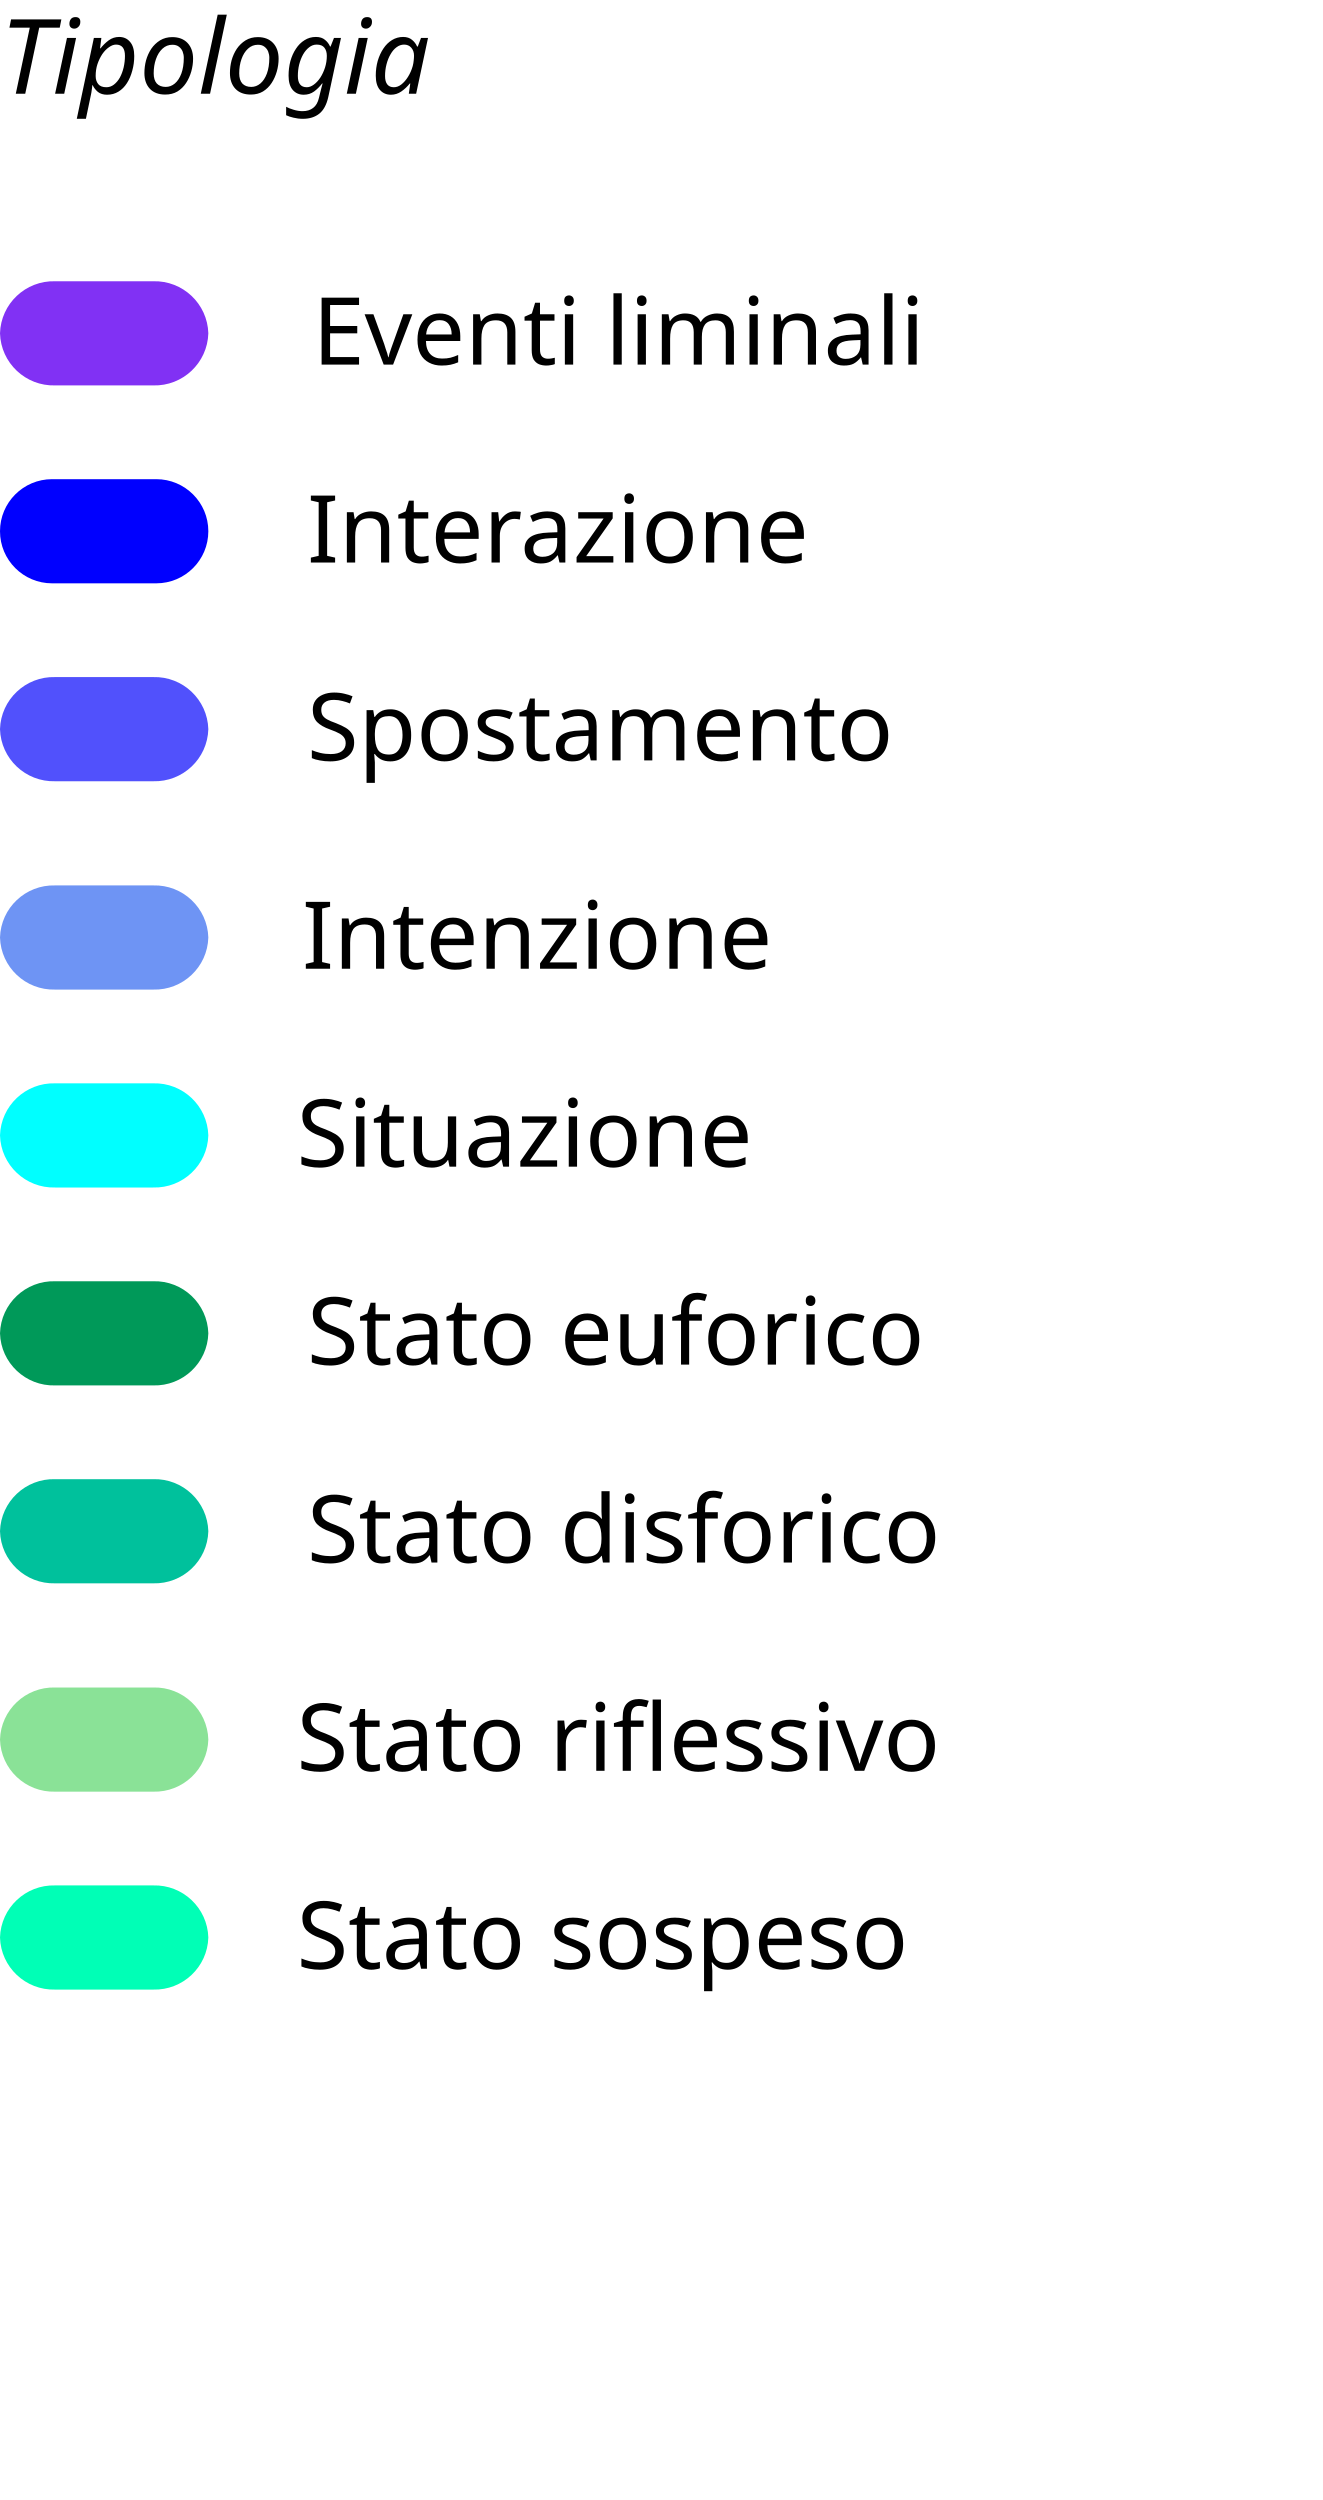
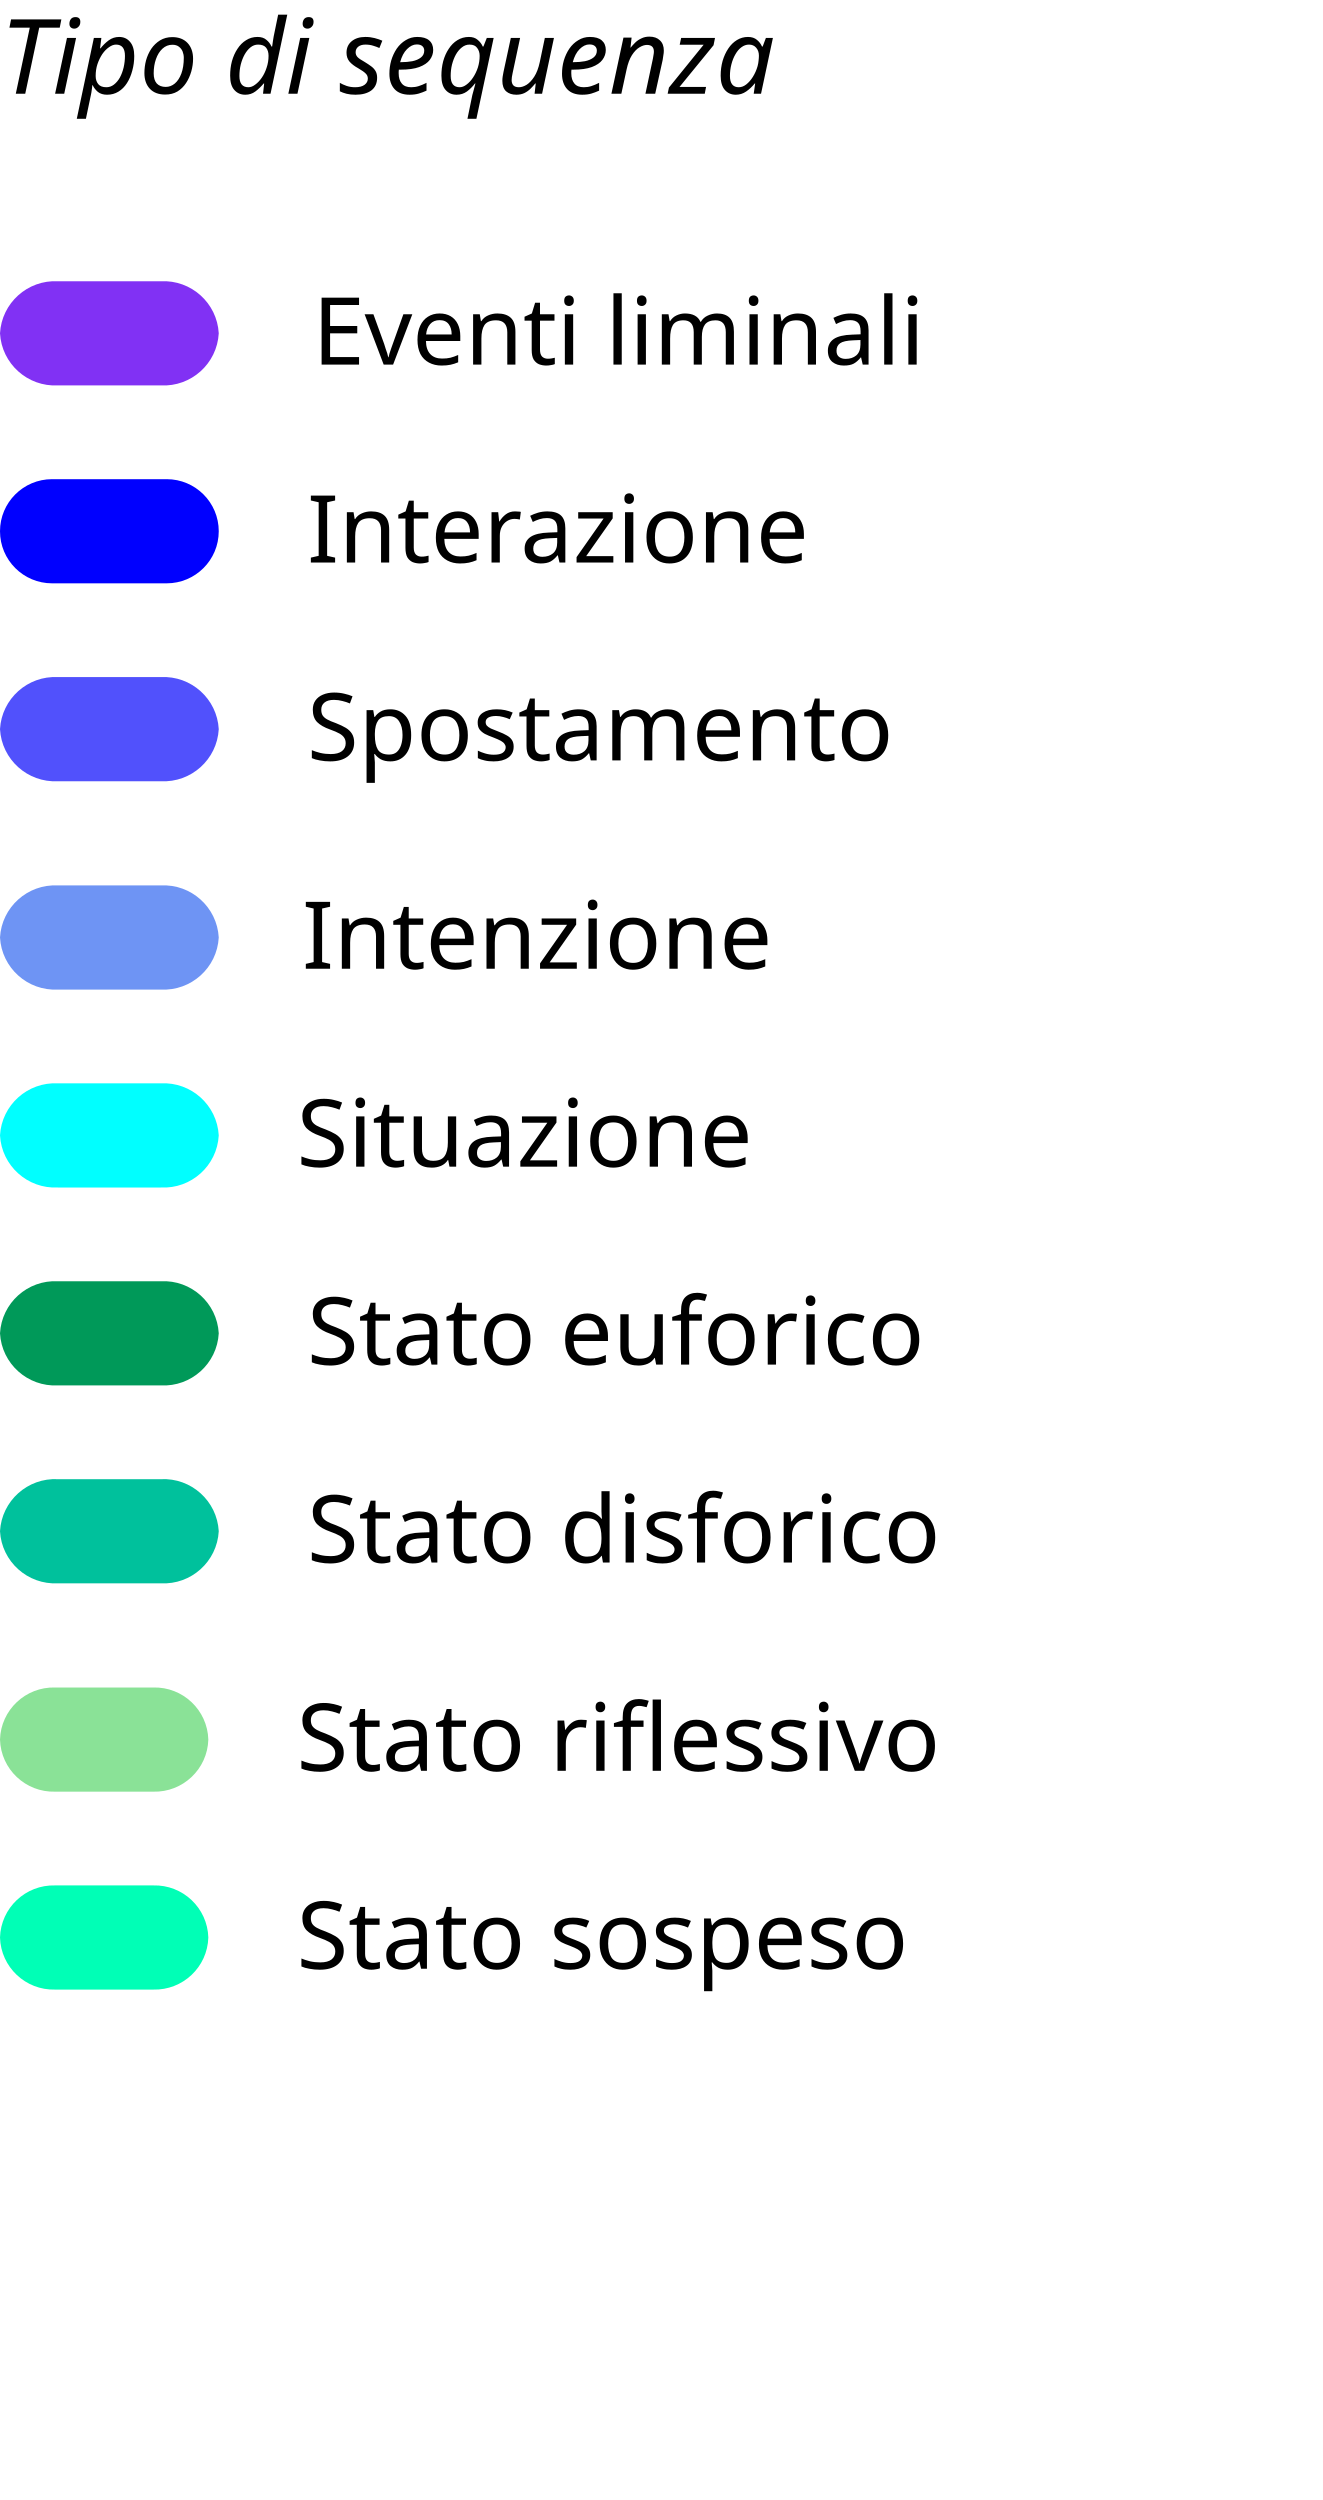
<svg xmlns="http://www.w3.org/2000/svg" width="127" height="240" viewBox="0 0 127 240">
  <defs>
    <clipPath id="clip-legenda_04">
      <rect width="127" height="240" />
    </clipPath>
  </defs>
  <g id="legenda_04" clip-path="url(#clip-legenda_04)">
    <g id="Group_788" data-name="Group 788" transform="translate(-839 -1229)">
-       <text id="Tipologia" transform="translate(839 1238)" font-size="10" font-family="HKGrotesk-Italic, HK Grotesk" font-style="italic">
-         <tspan x="0" y="0">Tipologia</tspan>
+       <text id="Tipo_di_sequenza" data-name="Tipo di sequenza" transform="translate(839 1238)" font-size="10" font-family="HKGrotesk-Italic, HK Grotesk" font-style="italic">
+         <tspan x="0" y="0">Tipo di sequenza</tspan>
      </text>
      <g id="Group_24094" data-name="Group 24094" transform="translate(839 1229)">
        <text id="Eventi_liminali" data-name="Eventi liminali" transform="translate(30 35)" font-size="9" font-family="HKGrotesk-Regular, HK Grotesk" style="isolation: isolate">
          <tspan x="0" y="0">Eventi liminali</tspan>
        </text>
-         <path id="Path_47" data-name="Path 47" d="M5.294,0h9.412A5.153,5.153,0,0,1,20,5a5.153,5.153,0,0,1-5.294,5H5.294A5.153,5.153,0,0,1,0,5,5.153,5.153,0,0,1,5.294,0Z" transform="translate(0 27)" fill="#8131f4" />
+         <path id="Path_47" data-name="Path 47" d="M5.559,0h9.882A5.3,5.3,0,0,1,21,5a5.3,5.3,0,0,1-5.559,5H5.559A5.3,5.3,0,0,1,0,5,5.3,5.3,0,0,1,5.559,0Z" transform="translate(0 27)" fill="#8131f4" />
        <text id="Interazione" transform="translate(29.483 54)" font-size="9" font-family="HKGrotesk-Regular, HK Grotesk" style="isolation: isolate">
          <tspan x="0" y="0">Interazione</tspan>
        </text>
-         <rect id="Rectangle_181" data-name="Rectangle 181" width="20" height="10" rx="5" transform="translate(0 46)" fill="blue" />
-         <path id="Path_48" data-name="Path 48" d="M5.294,0h9.412A5.153,5.153,0,0,1,20,5a5.153,5.153,0,0,1-5.294,5H5.294A5.153,5.153,0,0,1,0,5,5.153,5.153,0,0,1,5.294,0Z" transform="translate(0 65)" fill="#5151fc" />
+         <rect id="Rectangle_181" data-name="Rectangle 181" width="21" height="10" rx="5" transform="translate(0 46)" fill="blue" />
+         <path id="Path_48" data-name="Path 48" d="M5.559,0h9.882A5.3,5.3,0,0,1,21,5a5.3,5.3,0,0,1-5.559,5H5.559A5.3,5.3,0,0,1,0,5,5.3,5.3,0,0,1,5.559,0Z" transform="translate(0 65)" fill="#5151fc" />
        <text id="Spostamento" transform="translate(29.483 73)" font-size="9" font-family="HKGrotesk-Regular, HK Grotesk" style="isolation: isolate">
          <tspan x="0" y="0">Spostamento</tspan>
        </text>
-         <path id="Path_48-2" data-name="Path 48" d="M5.294,0h9.412A5.153,5.153,0,0,1,20,5a5.153,5.153,0,0,1-5.294,5H5.294A5.153,5.153,0,0,1,0,5,5.153,5.153,0,0,1,5.294,0Z" transform="translate(0 104)" fill="aqua" />
+         <path id="Path_48-2" data-name="Path 48" d="M5.559,0h9.882A5.3,5.3,0,0,1,21,5a5.3,5.3,0,0,1-5.559,5H5.559A5.3,5.3,0,0,1,0,5,5.3,5.3,0,0,1,5.559,0Z" transform="translate(0 104)" fill="aqua" />
        <text id="Situazione" transform="translate(28.483 112)" font-size="9" font-family="HKGrotesk-Regular, HK Grotesk" style="isolation: isolate">
          <tspan x="0" y="0">Situazione</tspan>
        </text>
-         <path id="Path_48-3" data-name="Path 48" d="M5.294,0h9.412A5.153,5.153,0,0,1,20,5a5.153,5.153,0,0,1-5.294,5H5.294A5.153,5.153,0,0,1,0,5,5.153,5.153,0,0,1,5.294,0Z" transform="translate(0 123)" fill="#009959" />
+         <path id="Path_48-3" data-name="Path 48" d="M5.559,0h9.882A5.3,5.3,0,0,1,21,5a5.3,5.3,0,0,1-5.559,5H5.559A5.3,5.3,0,0,1,0,5,5.3,5.3,0,0,1,5.559,0Z" transform="translate(0 123)" fill="#009959" />
        <text id="Stato_euforico" data-name="Stato euforico" transform="translate(29.483 131)" font-size="9" font-family="HKGrotesk-Regular, HK Grotesk" style="isolation: isolate">
          <tspan x="0" y="0">Stato euforico</tspan>
        </text>
-         <path id="Path_48-4" data-name="Path 48" d="M5.294,0h9.412A5.153,5.153,0,0,1,20,5a5.153,5.153,0,0,1-5.294,5H5.294A5.153,5.153,0,0,1,0,5,5.153,5.153,0,0,1,5.294,0Z" transform="translate(0 142)" fill="#00c19c" />
+         <path id="Path_48-4" data-name="Path 48" d="M5.559,0h9.882A5.3,5.3,0,0,1,21,5a5.3,5.3,0,0,1-5.559,5H5.559A5.3,5.3,0,0,1,0,5,5.3,5.3,0,0,1,5.559,0Z" transform="translate(0 142)" fill="#00c19c" />
        <text id="Stato_disforico" data-name="Stato disforico" transform="translate(29.483 150)" font-size="9" font-family="HKGrotesk-Regular, HK Grotesk" style="isolation: isolate">
          <tspan x="0" y="0">Stato disforico</tspan>
        </text>
        <path id="Path_48-5" data-name="Path 48" d="M5.294,0h9.412A5.153,5.153,0,0,1,20,5a5.153,5.153,0,0,1-5.294,5H5.294A5.153,5.153,0,0,1,0,5,5.153,5.153,0,0,1,5.294,0Z" transform="translate(0 162)" fill="#8ae297" />
        <text id="Stato_riflessivo" data-name="Stato riflessivo" transform="translate(28.483 170)" font-size="9" font-family="HKGrotesk-Regular, HK Grotesk" style="isolation: isolate">
          <tspan x="0" y="0">Stato riflessivo</tspan>
        </text>
        <path id="Path_48-6" data-name="Path 48" d="M5.294,0h9.412A5.153,5.153,0,0,1,20,5a5.153,5.153,0,0,1-5.294,5H5.294A5.153,5.153,0,0,1,0,5,5.153,5.153,0,0,1,5.294,0Z" transform="translate(0 181)" fill="#00ffb6" />
        <text id="Stato_sospeso" data-name="Stato sospeso" transform="translate(28.483 189)" font-size="9" font-family="HKGrotesk-Regular, HK Grotesk" style="isolation: isolate">
          <tspan x="0" y="0">Stato sospeso</tspan>
        </text>
        <text id="Intenzione" transform="translate(29 93)" font-size="9" font-family="HKGrotesk-Regular, HK Grotesk" style="isolation: isolate">
          <tspan x="0" y="0">Intenzione</tspan>
        </text>
-         <path id="Path_46" data-name="Path 46" d="M5.294,0h9.412A5.153,5.153,0,0,1,20,5a5.153,5.153,0,0,1-5.294,5H5.294A5.153,5.153,0,0,1,0,5,5.153,5.153,0,0,1,5.294,0Z" transform="translate(0 85)" fill="#6e94f4" />
+         <path id="Path_46" data-name="Path 46" d="M5.559,0h9.882A5.3,5.3,0,0,1,21,5a5.3,5.3,0,0,1-5.559,5H5.559A5.3,5.3,0,0,1,0,5,5.3,5.3,0,0,1,5.559,0Z" transform="translate(0 85)" fill="#6e94f4" />
      </g>
    </g>
  </g>
</svg>
